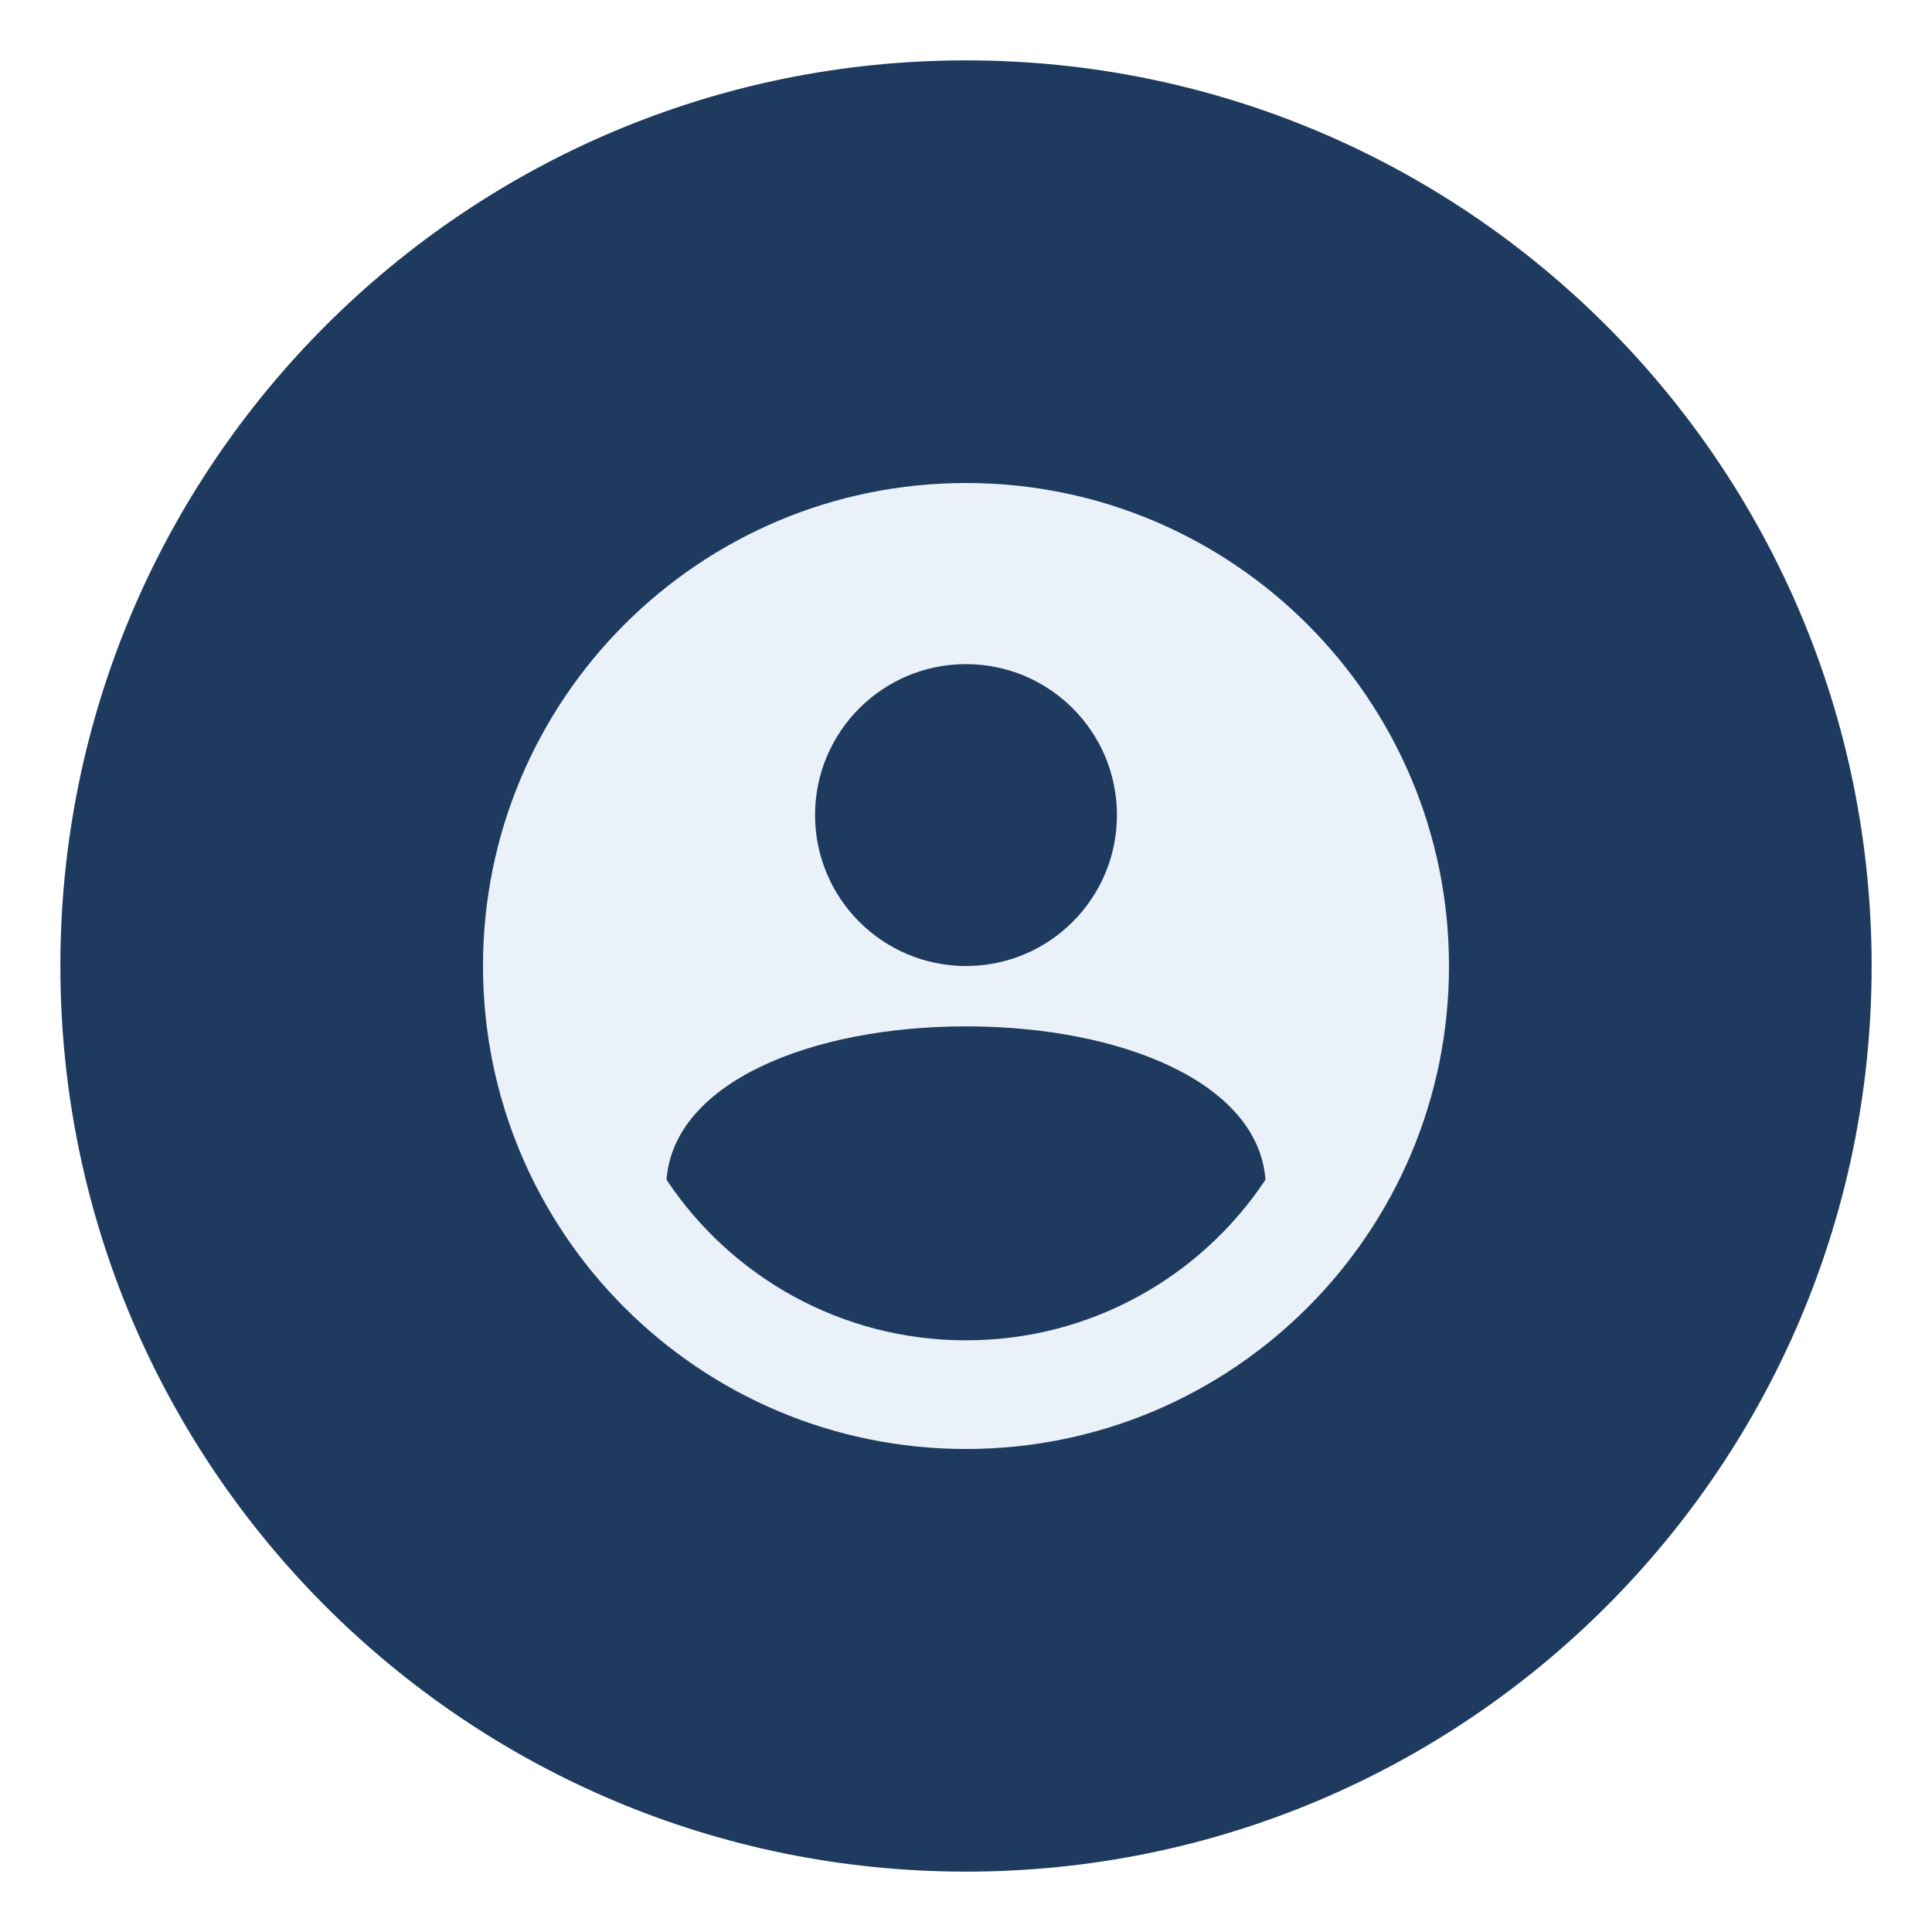
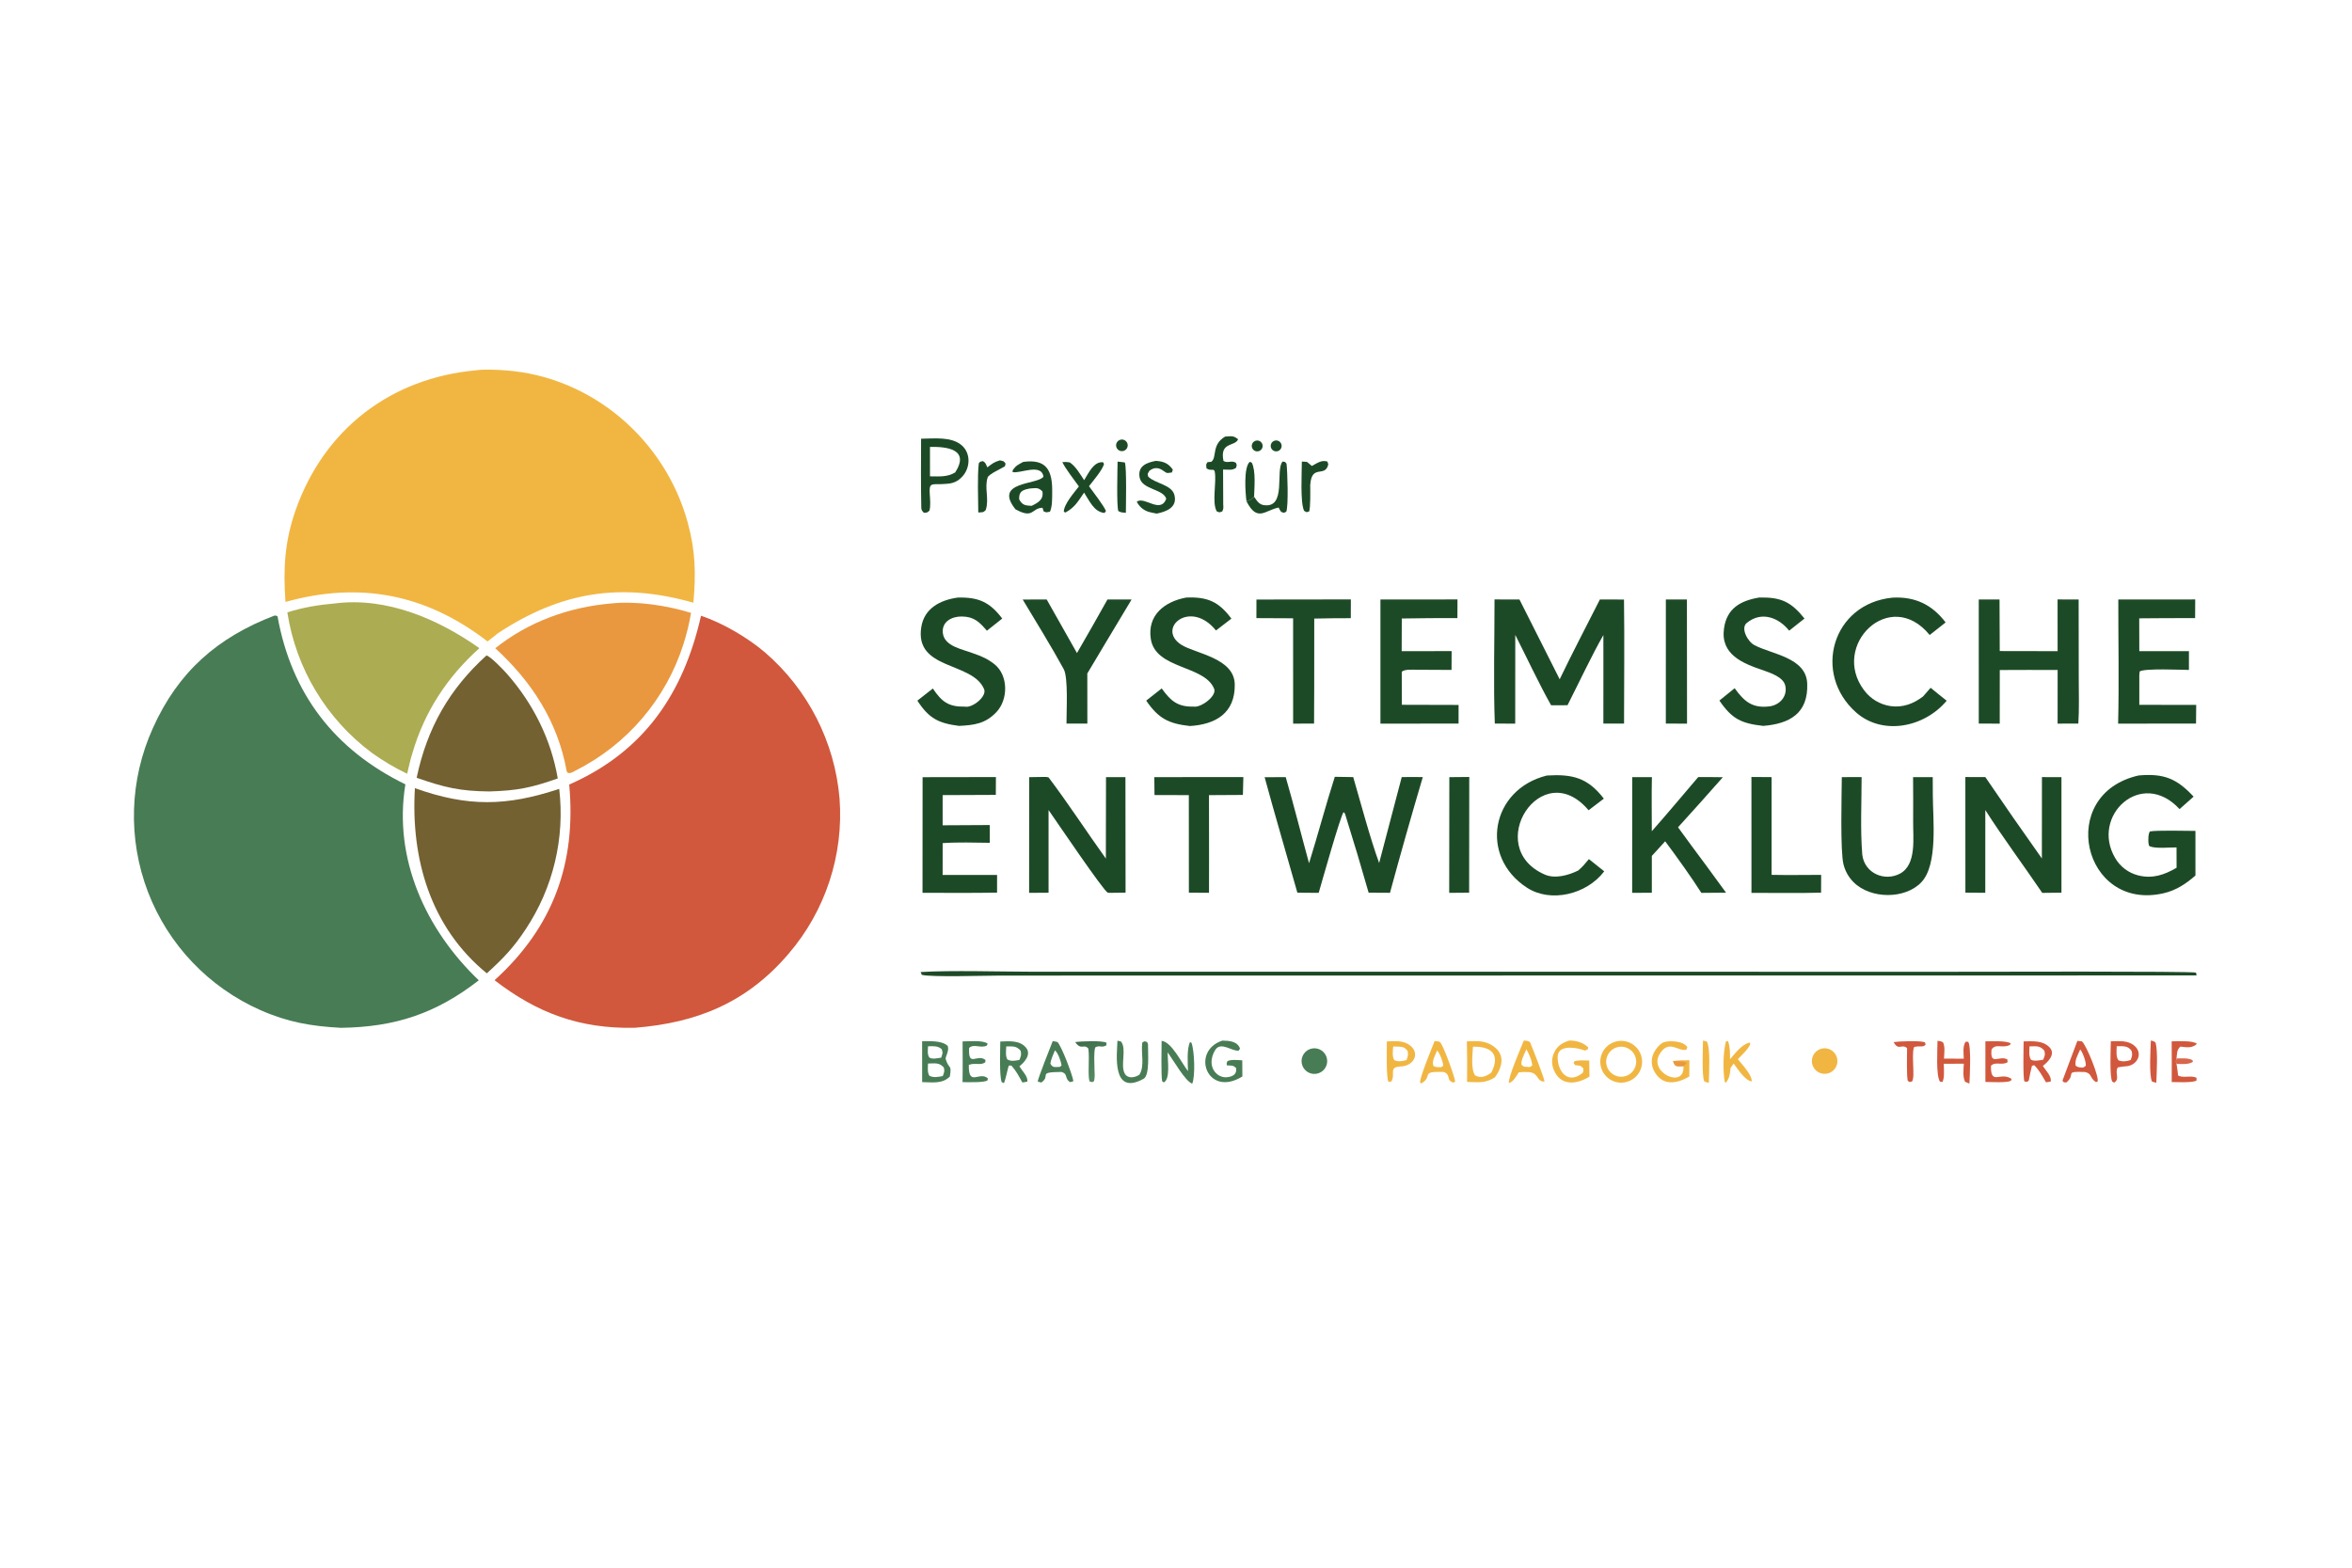
- <svg xmlns="http://www.w3.org/2000/svg" viewBox="0 0 64 64" width="64" height="64">
-   <circle cx="32" cy="32" r="30" fill="#1E3A5F" />
-   <path d="M32 16c-8.837 0-16 7.163-16 16s7.163 16 16 16 16-7.163 16-16-7.163-16-16-16zm0 6a5 5 0 110 10 5 5 0 010-10zm0 22.4c-4.14 0-7.79-2.113-9.92-5.32C22.32 35.86 26.86 34 32 34s9.68 1.86 9.92 5.08C39.79 42.287 36.14 44.4 32 44.4z" fill="#EAF1F8" />
+ <svg xmlns="http://www.w3.org/2000/svg" version="1.1" style="display: block;" viewBox="0 0 2048 1365" width="1536" height="1024" preserveAspectRatio="none">
+   <defs>
+     <linearGradient id="Gradient1" gradientUnits="userSpaceOnUse" x1="943.398" y1="905.173" x2="961.17" y2="932.821">
+       <stop class="stop0" offset="0" stop-opacity="1" stop-color="rgb(63,109,76)" />
+       <stop class="stop1" offset="1" stop-opacity="1" stop-color="rgb(84,136,98)" />
+     </linearGradient>
+   </defs>
+   <path transform="translate(0,0)" fill="rgb(255,255,255)" d="M 0 0 L 2048 0 L 2048 1365 L 0 1365 L 0 0 z" />
+   <path transform="translate(0,0)" fill="rgb(72,124,85)" d="M 239.046 535.981 C 240.519 535.943 240.16 536.019 241.642 536.571 C 253.802 604.288 291.475 652.924 352.995 682.947 C 342.335 747.602 370.752 809.535 416.912 853.572 C 379.473 882.638 343.935 894.268 296.887 894.937 C 271.232 893.57 250.651 890.066 226.827 879.549 C 181.763 859.659 146.495 822.616 128.84 776.631 C 111.15 730.386 112.704 678.984 133.156 633.891 C 155.149 584.867 189.495 554.882 239.046 535.981 z" />
+   <path transform="translate(0,0)" fill="rgb(209,88,60)" d="M 610.417 536.124 C 629.656 542.644 650.736 555.006 666.159 568.094 C 703.623 600.417 726.923 646.138 731.057 695.445 C 734.678 744.5 718.752 792.996 686.755 830.354 C 650.435 872.922 606.933 890.686 552.446 894.92 C 504.713 895.791 468.025 882.263 430.617 853.484 C 481.763 807.196 501.943 751.249 495.636 683.112 C 560.732 654.518 595.13 603.868 610.417 536.124 z" />
+   <path transform="translate(0,0)" fill="rgb(241,182,66)" d="M 414.584 322.408 C 421.592 321.34 433.407 321.981 440.49 322.505 C 515.516 328.06 579.159 382.886 598.864 455.073 C 605.599 479.746 606.038 499.356 603.774 524.794 C 540.449 506.811 488.437 515.207 433.607 551.357 L 424.549 558.536 C 371.198 517.337 313.397 506.019 248.577 524.125 C 246.528 495.588 247.797 471.687 257.281 444.561 C 282.115 373.533 340.428 329.142 414.584 322.408 z" />
+   <path transform="translate(0,0)" fill="rgb(233,152,63)" d="M 532.571 525.401 C 554.499 523.147 580.764 527.203 601.715 533.644 C 600.418 541.981 597.707 552.845 595.127 560.829 C 579.935 608.694 546.055 648.395 501.174 670.925 C 499.466 671.93 494.127 675.269 493.372 671.104 C 485.598 628.252 462.946 593.384 431.249 564.415 C 460.388 541.212 495.662 528.5 532.571 525.401 z" />
+   <path transform="translate(0,0)" fill="rgb(172,172,83)" d="M 291.697 525.41 C 336.667 519.676 381.564 538.998 417.418 564.368 C 389.427 589.499 369.633 619.624 359.106 655.781 C 357.465 660.684 355.794 668.497 354.512 673.707 C 343.825 668.601 333.609 662.559 323.986 655.654 C 284.234 626.134 257.723 582.133 250.204 533.193 C 263.665 528.87 277.647 526.609 291.697 525.41 z" />
+   <path transform="translate(0,0)" fill="rgb(115,97,50)" d="M 361.273 686.254 C 407.201 702.684 441.035 702.107 486.93 686.878 C 491.998 729.72 481.69 772.969 457.845 808.92 C 447.131 825.274 438.274 834.412 423.895 847.495 C 374.68 807.342 357.617 747.401 361.273 686.254 z" />
+   <path transform="translate(0,0)" fill="rgb(115,97,50)" d="M 423.601 570.71 C 427.37 571.661 438.768 583.654 441.818 587.138 C 464.406 612.949 479.865 643.917 485.676 677.808 C 462.379 685.95 450.526 688.395 426.131 689.126 C 400.445 688.881 387.062 685.655 362.798 677.226 C 371.81 634.243 391.099 600.079 423.601 570.71 z" />
+   <path transform="translate(0,0)" fill="rgb(29,74,38)" d="M 1301.35 521.94 L 1323.07 521.977 L 1358.09 591.463 C 1369.13 568.47 1381.56 544.794 1393.11 521.956 L 1414.09 522.02 C 1414.61 557.596 1414.14 594.373 1414.14 630.046 L 1396.13 630.045 L 1396.16 578.75 L 1396.13 552.964 C 1386.19 570.307 1374.26 595.689 1364.91 614.049 L 1350.64 614.105 C 1340.63 596.478 1328.86 571.395 1319.42 552.809 L 1319.37 630.082 L 1301.6 630.026 C 1300.31 596.676 1301.38 555.76 1301.35 521.94 z" />
+   <path transform="translate(0,0)" fill="rgb(29,74,38)" d="M 1162.28 676.373 L 1178.31 676.618 C 1184.99 699.536 1192.9 729.498 1200.89 751.424 L 1220.56 676.602 C 1226.56 676.463 1232.88 676.588 1238.91 676.607 C 1228.99 710.087 1219.46 743.68 1210.32 777.379 L 1191.73 777.276 C 1185.44 755.167 1178.86 733.144 1171.98 711.212 C 1171.41 709.149 1171.48 708.576 1169.94 707.105 C 1167.19 710.346 1150.72 768.972 1148.25 777.421 L 1129.69 777.282 C 1120.28 743.935 1110.22 710.063 1101.18 676.721 L 1119.55 676.647 C 1126.63 701.084 1133.08 726.951 1139.85 751.626 C 1147.63 726.704 1154.32 701.233 1162.28 676.373 z" />
+   <path transform="translate(0,0)" fill="rgb(29,74,38)" d="M 1711.33 676.568 L 1728.71 676.615 C 1744.89 700.391 1761.31 724.009 1777.96 747.466 L 1778.02 676.619 L 1795.01 676.687 L 1795.01 777.261 L 1778.29 777.448 C 1762.26 753.82 1743.89 729.125 1728.71 705.334 L 1728.68 777.361 L 1711.37 777.237 L 1711.33 676.568 z" />
+   <path transform="translate(0,0)" fill="rgb(29,74,38)" d="M 908.676 676.485 C 909.62 676.421 912.727 676.456 913.228 677.12 C 930.083 699.45 946.709 724.989 962.923 747.556 L 963.052 676.644 L 979.974 676.666 L 980.086 777.245 L 966.75 777.398 L 964.62 777.311 C 960.716 775.531 919.759 714.935 913.033 705.312 L 913.04 777.303 L 896.104 777.413 L 896.171 676.677 L 908.676 676.485 z" />
+   <path transform="translate(0,0)" fill="rgb(29,74,38)" d="M 1791.63 521.94 L 1809.97 521.982 L 1810.07 590.413 C 1810.08 602.54 1810.53 618.162 1809.7 630.032 L 1791.65 630.065 L 1791.68 583.365 C 1774.99 583.208 1758.02 583.381 1741.31 583.397 L 1741.26 630.081 L 1723.01 630.018 L 1723 521.966 L 1741.09 522 L 1741.28 566.88 L 1791.66 566.972 L 1791.63 521.94 z" />
+   <path transform="translate(0,0)" fill="rgb(29,74,38)" d="M 1862.18 675.205 C 1884.17 673.245 1895.45 677.913 1910.09 693.635 L 1897.85 704.498 C 1864.68 668.498 1820.12 710.464 1841.78 747.095 C 1846.17 754.65 1853.43 760.107 1861.91 762.223 C 1874.3 765.352 1884.69 761.716 1895.25 755.577 L 1895.21 737.852 C 1889.3 737.75 1877.52 739.107 1872.04 736.937 C 1870.88 736.481 1870.99 734.854 1870.69 733.223 C 1870.71 729.566 1870.4 727.267 1871.94 723.966 C 1877.19 722.789 1904.3 723.43 1911.68 723.48 L 1911.68 762.314 C 1903.42 769.543 1894.88 775.219 1884.05 777.734 C 1813.69 794.081 1789.94 691.531 1862.18 675.205 z" />
+   <path transform="translate(0,0)" fill="rgb(29,74,38)" d="M 1202.01 521.997 L 1269.11 521.94 L 1269.04 538.172 C 1252.89 538.124 1236.75 538.245 1220.6 538.535 L 1220.51 566.961 L 1264 566.926 L 1263.93 583.31 L 1234.2 583.163 C 1230.23 583.156 1223.01 582.514 1220.58 584.927 L 1220.66 613.667 L 1270.06 613.798 L 1270.04 630.024 L 1202.01 630.088 L 1202.01 521.997 z" />
+   <path transform="translate(0,0)" fill="rgb(29,74,38)" d="M 1844.51 522.002 L 1911.48 521.946 L 1911.39 538.207 C 1895.17 538.166 1878.95 538.23 1862.73 538.399 L 1862.8 566.961 L 1906.01 566.948 L 1906.01 583.322 C 1899.29 583.24 1867.39 581.773 1863.14 584.633 L 1862.8 587.75 L 1862.8 613.703 L 1912.34 613.775 L 1912.18 630.012 L 1844.35 630.083 C 1845.23 594.954 1844.46 557.388 1844.51 522.002 z" />
+   <path transform="translate(0,0)" fill="rgb(29,74,38)" d="M 1647.81 520.386 C 1667.46 519.258 1682.41 526.486 1694.15 541.957 L 1680.26 552.901 C 1645.72 510.575 1593.59 561.99 1623.18 601.052 C 1628.79 608.574 1637.17 613.543 1646.46 614.853 C 1657 616.244 1666.22 612.72 1674.48 606.417 L 1681.09 598.862 C 1685.56 602.634 1690.49 606.442 1695.08 610.119 C 1675.31 633.73 1638.96 640.481 1616.17 620.308 C 1578.05 586.57 1595.31 525.603 1647.81 520.386 z" />
+   <path transform="translate(0,0)" fill="rgb(29,74,38)" d="M 834.124 520.293 C 852.234 519.895 861.862 524.299 872.704 538.58 L 859.336 549.172 C 852.861 541.585 848.15 536.909 837.511 536.784 C 829.058 536.685 820.163 541.034 820.93 550.728 C 821.912 563.13 838.903 565.369 848.253 569.177 C 854.69 571.281 860.665 574.122 865.933 578.342 C 878.083 588.074 878.019 609.001 867.653 619.997 C 858.054 630.179 848.233 631.405 835.013 632.042 C 816.999 629.732 808.741 625.369 798.802 610.054 L 812.258 599.488 C 820.068 610.991 825.739 615.549 840.31 615.274 C 846.614 616.687 859.534 606.376 856.911 600.073 C 846.834 575.864 796.136 583.751 802.217 545.932 C 804.84 529.623 818.681 522.401 834.124 520.293 z" />
+   <path transform="translate(0,0)" fill="rgb(29,74,38)" d="M 1531.95 520.249 C 1550.93 519.916 1559.47 523.935 1571.27 538.554 L 1557.92 549.147 C 1549.25 538.142 1534.17 531.639 1520.98 542.392 C 1515.42 546.926 1521.76 558.709 1527.78 561.801 C 1543.07 569.79 1572.74 572.517 1573.63 595.197 C 1574.66 621.437 1557.93 630.228 1535.34 632.044 C 1516.27 629.929 1508.11 626.047 1497.16 609.979 L 1510.45 599.237 C 1518.53 610.538 1525.76 616.899 1540.62 615.06 C 1549.71 613.934 1556.62 606.323 1554.52 596.994 C 1552.82 589.425 1541.39 585.839 1535.09 583.553 C 1517.31 577.577 1498.08 569.87 1501.16 547.294 C 1503.55 529.756 1515.47 522.976 1531.95 520.249 z" />
+   <path transform="translate(0,0)" fill="rgb(29,74,38)" d="M 1032.89 520.289 C 1051.5 519.536 1061.26 523.89 1072.24 538.638 C 1067.74 542.042 1063.27 545.486 1058.82 548.97 C 1036.45 521.294 1006.64 547.075 1028.45 561.279 C 1040.53 569.149 1074.81 572.702 1075.16 595.933 C 1075.55 621.132 1058.28 630.814 1036.08 632.152 C 1017.49 630.1 1008.65 625.537 998.068 610.043 L 1011.55 599.414 C 1019.34 610.253 1025.37 615.608 1039.53 615.258 C 1045.74 616.301 1059.76 605.96 1057.2 599.697 C 1048.75 578.999 1006.16 582.881 1002.06 556.335 C 998.904 535.924 1013.67 523.85 1032.89 520.289 z" />
+   <path transform="translate(0,0)" fill="rgb(29,74,38)" d="M 1478.74 676.585 C 1485.77 676.515 1493.13 676.677 1500.18 676.726 C 1487.28 691.362 1474.27 705.899 1461.14 720.335 C 1469.21 731.45 1477.36 742.508 1485.58 753.509 L 1502.95 777.266 L 1481.45 777.435 C 1473.05 764.179 1459.44 745.174 1449.94 732.528 L 1438.34 745.242 L 1438.33 777.317 L 1421.2 777.414 L 1421.26 676.662 L 1438.39 676.637 C 1438.05 691.983 1438.31 708.333 1438.31 723.756 C 1451.86 708.44 1465.41 692.167 1478.74 676.585 z" />
+   <path transform="translate(0,0)" fill="rgb(29,74,38)" d="M 1603.75 676.652 L 1621 676.578 C 1620.99 698.92 1619.79 722.243 1621.58 744.281 C 1623.59 760.373 1640.93 767.76 1654.33 760.714 C 1669.14 752.931 1665.67 729.209 1665.87 715.158 C 1666.05 702.507 1665.8 689.405 1665.81 676.676 L 1682.93 676.65 L 1683 692.5 C 1683.08 713.353 1687.58 752.679 1673.09 768.088 C 1658.95 783.134 1628.76 782.991 1613.92 768.062 C 1609.71 763.832 1606.71 758.545 1605.25 752.756 C 1602.28 741.304 1603.64 691.297 1603.75 676.652 z" />
+   <path transform="translate(0,0)" fill="rgb(29,74,38)" d="M 803.34 676.694 L 867.199 676.592 L 867.111 692.117 L 820.805 692.308 L 820.793 718.586 L 861.818 718.369 L 861.839 733.835 C 849.275 733.676 833.156 733.192 820.82 734.12 L 820.796 761.825 L 868.211 761.855 L 868.185 777.214 C 846.887 777.632 824.653 777.351 803.28 777.394 L 803.34 676.694 z" />
+   <path transform="translate(0,0)" fill="rgb(29,74,38)" d="M 1346.95 675.246 C 1369.25 673.888 1382.5 677.151 1396.55 695.378 L 1383.26 705.5 C 1342.32 657.021 1290.76 737.677 1345.05 761.47 C 1354.1 765.437 1365.77 762.129 1374.23 757.958 C 1378.16 754.626 1380.22 751.994 1383.53 748.022 L 1396.88 758.669 C 1381.61 778.88 1350.26 786.277 1329.71 772.99 C 1287.61 745.781 1298.22 687.242 1346.95 675.246 z" />
+   <path transform="translate(0,0)" fill="rgb(29,74,38)" d="M 801.632 846.362 C 827.677 844.732 872.665 846.089 899.741 846.092 L 1095.16 846.096 L 1701.78 846.113 C 1718.57 846.116 1909.37 845.508 1912.17 846.864 L 1912.66 849.318 L 1062.4 849.412 L 870.502 849.449 C 858.317 849.453 810.701 850.967 802.654 848.797 L 801.632 846.362 z" />
+   <path transform="translate(0,0)" fill="rgb(29,74,38)" d="M 890.525 522.028 L 911.392 521.95 L 937.765 568.623 C 946.748 553.146 955.602 537.594 964.325 521.969 L 985.325 522.005 L 962.224 560.513 L 946.775 586.396 L 946.812 630.042 L 928.648 630.044 C 928.566 619.547 930.303 590.072 926.253 582.662 C 915.515 563.015 902.097 541.322 890.525 522.028 z" />
+   <path transform="translate(0,0)" fill="rgb(29,74,38)" d="M 1094.04 522.023 L 1176.26 521.918 L 1176.2 538.256 C 1165.6 538.239 1154.99 538.354 1144.38 538.6 L 1144.35 598.047 C 1144.36 608.706 1144.32 619.364 1144.22 630.023 L 1125.99 630.078 L 1125.97 538.354 L 1094.01 538.204 L 1094.04 522.023 z" />
+   <path transform="translate(0,0)" fill="rgb(29,74,38)" d="M 1005.12 676.651 L 1082.65 676.588 L 1082.25 692.16 L 1052.72 692.334 L 1052.78 747.923 L 1052.74 777.372 L 1035.22 777.263 L 1035.17 692.33 L 1005.28 692.244 L 1005.12 676.651 z" />
+   <path transform="translate(0,0)" fill="rgb(29,74,38)" d="M 1525.06 676.517 L 1542.61 676.634 L 1542.61 761.736 C 1556.56 762.046 1571.74 761.773 1585.77 761.767 L 1585.7 777.25 C 1566.33 777.821 1544.71 777.338 1525.08 777.441 L 1525.06 676.517 z" />
+   <path transform="translate(0,0)" fill="rgb(29,74,38)" d="M 1450.54 521.992 L 1468.88 521.995 L 1468.98 630.089 L 1450.52 630.019 L 1450.54 521.992 z" />
+   <path transform="translate(0,0)" fill="rgb(29,74,38)" d="M 1262.01 676.674 L 1279.35 676.508 L 1279.25 777.275 L 1261.89 777.415 L 1262.01 676.674 z" />
+   <path transform="translate(0,0)" fill="rgb(29,74,38)" d="M 802.043 381.994 C 813.165 381.89 828.249 379.985 837.226 387.568 C 845.586 394.631 844.956 407.55 837.754 415.143 C 832.213 420.985 827.474 421.158 820.044 421.532 C 810.981 421.772 808.976 420.32 809.576 429.99 C 809.847 434.362 810.488 440.554 809.291 444.691 C 806.415 446.745 807.963 446.191 804.506 446.497 C 803.122 445.049 802.27 444.368 802.215 442.024 C 801.767 422.782 801.992 401.028 802.043 381.994 z" />
+   <path transform="translate(0,0)" fill="rgb(255,255,255)" d="M 809.767 389.134 C 824.543 388.81 844.692 391.152 831.73 411.356 C 824.715 415.555 817.844 414.789 809.783 414.755 L 809.767 389.134 z" />
+   <path transform="translate(0,0)" fill="rgb(29,74,38)" d="M 890.967 402.194 C 911.263 399.358 916.467 409.624 916.199 428.411 C 916.122 433.773 916.412 440.583 914.282 445.544 C 910.688 446.106 911.692 446.453 908.721 445.238 L 907.784 442.119 C 898.033 442.353 900.212 452.155 884.272 443.508 C 864.501 418.847 903.554 422.318 908.586 415.057 C 906.884 402.945 887.759 412.747 881.648 411.013 L 881.898 409.233 C 884.769 405.26 886.67 404.532 890.967 402.194 z" />
+   <path transform="translate(0,0)" fill="rgb(255,255,255)" d="M 896.845 425.335 C 901.944 425.047 903.952 424.154 907.67 427.836 C 908.928 434.936 903.969 437.684 898.277 440.442 C 892.83 440.121 890.302 440.033 887.438 434.779 C 887.087 427.658 890.622 426.508 896.845 425.335 z" />
+   <path transform="translate(0,0)" fill="rgb(241,182,66)" d="M 1407.91 906.674 C 1417.79 904.605 1427.47 910.976 1429.48 920.871 C 1431.49 930.767 1425.06 940.406 1415.15 942.352 C 1405.33 944.281 1395.79 937.919 1393.8 928.109 C 1391.81 918.3 1398.11 908.725 1407.91 906.674 z" />
+   <path transform="translate(0,0)" fill="rgb(255,255,255)" d="M 1407.99 911.896 C 1414.96 909.874 1422.24 913.909 1424.22 920.887 C 1426.19 927.866 1422.11 935.121 1415.12 937.055 C 1408.2 938.972 1401.02 934.935 1399.06 928.019 C 1397.1 921.102 1401.09 913.9 1407.99 911.896 z" />
+   <path transform="translate(0,0)" fill="rgb(241,182,66)" d="M 1277.28 906.711 C 1285.96 906.496 1292.74 905.661 1300.3 910.923 C 1311.02 918.383 1308.07 929.241 1301.76 938.002 C 1293.32 943.457 1287.34 942.241 1277.44 942.049 C 1277.61 930.269 1277.56 918.488 1277.28 906.711 z" />
+   <path transform="translate(0,0)" fill="rgb(255,255,255)" d="M 1282.57 911.395 C 1298.46 910.909 1306.71 918.081 1298.55 933.911 C 1294.16 937.241 1289.36 939.186 1284.4 936.324 C 1280.59 930.382 1282.22 918.728 1282.57 911.395 z" />
+   <path transform="translate(0,0)" fill="rgb(72,124,85)" d="M 802.941 906.639 C 809.721 906.562 820.172 905.885 825.242 910.715 C 826.818 915.047 822.851 920.295 823.479 922.278 C 826.541 931.939 828.841 926.039 827.087 937.34 C 820.616 943.968 811.631 942.325 802.961 942.2 L 802.941 906.639 z" />
+   <path transform="translate(0,0)" fill="rgb(255,255,255)" d="M 808.056 926.027 C 814.068 925.952 817.631 924.913 821.832 929.448 C 822.699 932.839 822.16 933.463 820.921 936.952 C 816.786 937.701 813.003 938.515 809.336 936.753 C 807.359 933.818 807.99 929.824 808.056 926.027 z" />
+   <path transform="translate(0,0)" fill="rgb(255,255,255)" d="M 808.079 911 C 812.838 910.956 816.44 910.465 819.999 913.486 C 821.141 917.61 820.929 915.995 819.567 920.901 C 815.95 921.406 812.182 922.513 809.253 920.851 C 807.296 917.89 807.935 914.74 808.079 911 z" />
+   <path transform="translate(0,0)" fill="rgb(29,74,38)" d="M 944.014 418.094 C 948.003 411.775 952.296 401.682 960.498 402.487 L 961.326 404.009 C 960.06 409.107 951.871 418.634 948.242 423.341 C 951.577 427.928 961.267 440.534 963.015 444.933 L 961.734 446.646 C 952.616 445.739 948.737 436.256 943.963 428.921 C 938.661 436.583 936.063 441.677 927.816 446.214 L 926.321 445.663 C 926.253 439.159 935.294 428.928 939.436 423.541 C 935.82 418.589 927.26 407.381 925.031 402.363 C 927.981 402.181 928.551 402.169 931.459 402.589 C 936.697 406.034 940.431 412.718 944.014 418.094 z" />
+   <path transform="translate(0,0)" fill="rgb(29,74,38)" d="M 1006.44 401.28 C 1013.14 401.74 1017.22 403.272 1021.24 408.895 L 1020.43 411.389 C 1014.78 412.233 1016.6 412.069 1011.74 409.109 C 1007.88 406.766 1004.36 407.244 1000.87 409.887 C 999.024 413.251 999.061 411.993 999.832 415.014 C 1005.51 420.956 1020.3 421.905 1022.62 430.981 C 1025.46 442.072 1015.19 445.552 1007.22 447.194 C 1005.03 446.786 1001.2 446.085 999.167 445.314 C 995.09 443.778 991.756 440.739 989.849 436.822 C 996.62 431.823 1010.38 447.695 1015.51 434.287 C 1012.86 425.521 994.142 426.471 992.28 415.537 C 990.603 405.685 998.516 402.782 1006.44 401.28 z" />
+   <path transform="translate(0,0)" fill="rgb(29,74,38)" d="M 1066.79 380.132 C 1072.43 379.84 1073.93 379.091 1078.08 382.491 C 1075.39 389.113 1061.9 384.342 1065.33 401.341 C 1069.1 403.72 1072.31 400.456 1076.16 402.945 C 1077.18 405.815 1077.09 404.36 1076.18 407.465 C 1072.7 409.722 1069.85 408.839 1065 408.832 L 1065.12 439.193 C 1065.26 442.138 1065.51 442.792 1064.26 445.327 C 1061 446.305 1062.54 446.388 1059.46 445.203 C 1055.09 437.511 1059.49 419.775 1057.74 410.745 C 1057.09 407.363 1054.33 410.603 1050.51 407.734 C 1050.35 404.17 1049.83 404.85 1051.43 402.397 L 1054.73 402.095 C 1059.94 398.231 1054.66 387.243 1066.79 380.132 z" />
+   <path transform="translate(0,0)" fill="rgb(209,88,60)" d="M 1762.07 906.743 C 1770.07 906.642 1778.67 905.753 1784.66 911.943 C 1790.33 917.812 1783.13 924.767 1778.8 928.127 C 1781.25 932.078 1786.9 937.395 1785.55 941.804 L 1781.51 942.347 C 1778.31 936.853 1775.85 932.076 1771.37 927.491 L 1769.33 927.976 C 1768.18 932.27 1767.41 936.489 1766.56 940.846 C 1764.54 942.396 1765.7 942.002 1762.83 941.64 C 1761.32 939.527 1762.06 911.561 1762.07 906.743 z" />
+   <path transform="translate(0,0)" fill="rgb(255,255,255)" d="M 1767.18 911.094 C 1773.26 911.069 1776.05 910.143 1780.17 914.869 C 1781 918.507 1780.54 919.202 1779.09 922.711 C 1775.66 923.241 1771.17 924.32 1768.39 922.623 C 1766.42 919.34 1767.09 915.156 1767.18 911.094 z" />
+   <path transform="translate(0,0)" fill="rgb(72,124,85)" d="M 871.004 906.872 C 878.688 906.593 887.71 905.633 893.238 912.01 C 898.394 917.959 892.113 924.885 887.655 928.441 C 890.036 932.541 895.344 937.387 894.494 941.814 L 890.221 942.536 C 887.136 936.986 884.962 932.594 880.695 927.81 L 878.521 927.772 C 877.493 929.635 876.109 938.531 874.164 943.103 L 872.18 942.159 C 870.063 935.831 870.97 914.471 871.004 906.872 z" />
+   <path transform="translate(0,0)" fill="rgb(255,255,255)" d="M 876.186 911.121 C 881.844 911.18 884.884 910.435 888.748 914.887 C 889.497 918.57 889.02 919.335 887.658 922.904 C 883.546 923.604 880.551 924.346 877.112 922.436 C 875.366 919.283 876.049 914.958 876.186 911.121 z" />
+   <path transform="translate(0,0)" fill="rgb(209,88,60)" d="M 1837.99 906.683 C 1845.11 906.572 1852.94 905.616 1858.63 910.613 C 1866.48 917.5 1860.77 928.035 1850.99 928.445 C 1848.28 928.609 1846.8 928.879 1844.12 929.38 C 1841.06 933.784 1846.29 939.651 1840.85 942.657 L 1839.28 941.746 C 1836.78 938.177 1837.93 912.939 1837.99 906.683 z" />
+   <path transform="translate(0,0)" fill="rgb(255,255,255)" d="M 1843.12 910.966 C 1848.56 911.025 1852.6 910.183 1856.03 914.899 C 1857 918.535 1856.54 919.336 1855.3 922.961 C 1851.6 924.194 1848.07 924.662 1844.56 923.179 C 1842.34 919.714 1843.04 915.336 1843.12 910.966 z" />
+   <path transform="translate(0,0)" fill="rgb(241,182,66)" d="M 1207.6 906.773 C 1214.06 906.632 1220.74 905.743 1226.41 909.287 C 1236.72 915.743 1232.26 927.169 1220.88 928.526 C 1208 928.688 1215.77 935.096 1211.38 941.782 L 1209.03 941.892 C 1206.92 939.213 1207.62 912.231 1207.6 906.773 z" />
+   <path transform="translate(0,0)" fill="rgb(255,255,255)" d="M 1213.09 911.209 C 1214.67 911.206 1216.24 911.236 1217.82 911.299 C 1222.32 911.517 1223.1 912.154 1225.61 914.91 C 1226.43 918.57 1225.95 919.402 1224.72 923.009 C 1220.84 924.058 1217.64 924.619 1214.12 923.134 C 1212.05 919.751 1212.88 915.436 1213.09 911.209 z" />
+   <path transform="translate(0,0)" fill="rgb(241,182,66)" d="M 1326.86 906.004 C 1329.13 906.212 1330.33 906.107 1332.25 907.347 C 1334.18 911.957 1344.49 937.991 1344.89 941.738 C 1337.85 941.964 1340.14 934.448 1331.75 933.54 C 1327.94 933.363 1326.31 933.277 1322.4 933.774 C 1320.58 936.723 1317.35 942.413 1313.88 942.997 C 1312.98 938.353 1324.39 912.232 1326.86 906.004 z" />
+   <path transform="translate(0,0)" fill="rgb(255,255,255)" d="M 1329.13 913.632 C 1331.24 917.363 1334.05 923.557 1334.19 927.849 L 1331.99 929.072 C 1327.61 928.677 1327.03 929.499 1324.77 926.837 C 1324.4 923.017 1327.45 917.416 1329.13 913.632 z" />
+   <path transform="translate(0,0)" fill="rgb(29,74,38)" d="M 1092 432.466 L 1092.57 433.353 C 1094.57 436.399 1096.58 439.234 1100.44 439.814 C 1120.67 442.852 1110.17 409.037 1116.85 401.859 C 1119.52 402.325 1118.45 401.715 1120.23 403.67 C 1121.05 409.664 1122.06 441.321 1119.99 445.537 C 1117.25 446.838 1118.67 446.698 1115.58 445.699 C 1114.48 444.113 1114.14 443.719 1113.35 441.915 C 1101.43 444.329 1094.79 454.908 1085.36 436.444 C 1088.52 435.222 1089.86 435.014 1092 432.466 z" />
+   <path transform="translate(0,0)" fill="rgb(209,88,60)" d="M 1808.89 906.286 L 1812.9 906.764 C 1816.62 910.011 1827.8 937.101 1826.51 941.642 L 1825.06 942.192 C 1819.4 938.589 1821.85 934.756 1815.46 933.415 C 1796.48 932.644 1808.29 935.069 1799.2 942.552 C 1796.42 942.18 1797.4 942.836 1795.88 940.978 C 1800.07 929.432 1804.62 917.851 1808.89 906.286 z" />
+   <path transform="translate(0,0)" fill="rgb(255,255,255)" d="M 1811.34 913.712 C 1813.56 916.489 1816.47 924.18 1816.22 927.986 L 1813.94 929.539 C 1810.97 929.367 1809.65 929.624 1807.38 927.94 C 1806.37 923.156 1809.24 918.671 1811.34 913.712 z" />
+   <path transform="translate(0,0)" fill="rgb(72,124,85)" d="M 1034.46 932.647 C 1034.26 925.697 1033.3 913.408 1036.21 907.352 L 1037.49 908.001 C 1040.17 915.334 1040.86 937.323 1038.12 943.54 C 1032.18 941.606 1021.77 923.208 1016.69 916.253 C 1016.67 923.115 1019.22 939.705 1013.33 942.459 L 1011.93 941.431 C 1010.94 935.634 1011.44 912.924 1011.47 906.283 C 1020.15 907.148 1028.46 924.927 1034.46 932.647 z" />
+   <path transform="translate(0,0)" fill="rgb(241,182,66)" d="M 1249.19 906.426 C 1251.08 906.638 1253.36 906.491 1254.39 907.904 C 1257.37 911.953 1267.12 938.662 1267.03 941.705 L 1265.75 942.629 C 1263.73 942.216 1263.56 941.804 1262 940.452 C 1260.82 936.445 1260.88 934.69 1256.86 933.327 C 1235.92 932.679 1248.38 937.142 1237.53 943.385 L 1236.56 942.607 C 1236.01 938.433 1246.92 912.344 1249.19 906.426 z" />
+   <path transform="translate(0,0)" fill="rgb(255,255,255)" d="M 1251.39 914.707 C 1253.62 916.815 1256.63 924.639 1256.67 927.955 L 1254.95 929.221 C 1251.99 929.195 1250.83 929.426 1248.2 928.241 C 1246.55 923.872 1249.38 919.534 1251.39 914.707 z" />
+   <path transform="translate(0,0)" fill="rgb(72,124,85)" d="M 916.651 906.516 C 917.983 906.653 919.46 907.006 920.791 907.275 C 924.58 911.43 933.709 935.553 934.67 941.391 L 931.863 942.246 C 926.519 939.051 930.401 934.925 924.091 933.349 C 902.444 933.541 915.717 936.387 906.664 942.581 L 903.656 941.767 C 903.304 940.018 915.013 910.775 916.651 906.516 z" />
+   <path transform="translate(0,0)" fill="rgb(255,255,255)" d="M 918.569 914.539 C 921.357 916.768 923.854 924.138 924.385 927.696 L 922.883 928.938 C 918.661 929.01 916.628 930.003 914.589 926.071 C 915.181 922.232 917.074 918.178 918.569 914.539 z" />
+   <path transform="translate(0,0)" fill="rgb(241,182,66)" d="M 1366.35 906.012 C 1372.3 905.851 1378.76 907.772 1383.04 912.055 C 1382.17 914.44 1382.93 913.429 1380.15 914.742 C 1378.87 914.298 1377.58 913.9 1376.28 913.547 C 1369.5 911.733 1356.42 910.254 1356.32 920.341 C 1356.2 932.3 1364.75 944.516 1377.49 934.626 C 1379.11 933.37 1378.67 932.12 1378.63 930.227 C 1375.73 927.241 1376.38 928.127 1371.41 927.423 L 1370.23 925.452 L 1371.01 924.023 C 1374.59 922.902 1379.87 923.342 1383.82 923.427 L 1384.04 937.38 C 1372.8 944.436 1358.8 945.931 1352.87 931.352 C 1350.93 926.582 1351.06 921.218 1353.23 916.544 C 1356.16 910.323 1360.39 908.071 1366.35 906.012 z" />
+   <path transform="translate(0,0)" fill="rgb(241,182,66)" d="M 1470.96 937.379 C 1460.16 943.585 1447.59 945.951 1440.44 932.8 C 1438.06 928.462 1437.62 923.32 1439.23 918.642 C 1440.55 914.832 1445.06 908.582 1449.02 907.381 C 1454.38 905.759 1466.33 906.547 1469.28 911.858 L 1468.33 914.05 C 1461.07 915.755 1453.19 904.597 1445.14 917.775 C 1435.16 934.106 1467.27 948.572 1465.83 928.349 C 1460.19 928.404 1458.49 929.467 1456.82 923.865 C 1462.44 923.111 1465.32 923.112 1471.04 923.197 L 1470.96 937.379 z" />
+   <path transform="translate(0,0)" fill="rgb(233,152,63)" d="M 1456.82 923.865 C 1460.11 924.058 1466.52 923.805 1468.6 925.389 C 1467.42 927.138 1467.52 927.132 1465.83 928.349 C 1460.19 928.404 1458.49 929.467 1456.82 923.865 z" />
+   <path transform="translate(0,0)" fill="rgb(72,124,85)" d="M 1064.39 906.062 C 1070.34 906.142 1077.45 906.599 1079.74 912.993 L 1078.62 914.746 C 1073.17 915.784 1063.25 906.652 1058.36 913.93 C 1054.02 920.398 1053.15 929.875 1059.89 935.349 C 1062.4 937.42 1065.66 938.346 1068.88 937.904 C 1073.82 937.251 1077.25 935.062 1076.27 929.813 C 1073.19 927.237 1072.91 927.985 1068.34 927.629 C 1067.94 925.674 1068.09 925.759 1068.87 923.88 C 1072.43 922.332 1077.58 923.048 1081.7 923.25 L 1081.8 937.292 C 1051.06 956.304 1036.42 915.21 1064.39 906.062 z" />
+   <path transform="translate(0,0)" fill="rgb(209,88,60)" d="M 1687.09 906.245 C 1689.46 906.454 1689.61 906.599 1691.76 907.382 C 1693.87 910.994 1692.92 917.232 1692.73 921.762 L 1709.96 921.803 C 1709.81 916.839 1708.9 910.951 1711.54 907.097 L 1713.76 907.084 C 1716.55 910.32 1715.22 937.814 1714.84 943.485 L 1711.09 941.915 C 1708.88 937.57 1709.79 931.236 1710 926.162 L 1692.54 926.259 C 1692.62 930.503 1693.39 939.409 1691.21 942.121 L 1689.18 941.757 C 1685.62 936.143 1687.05 914.168 1687.09 906.245 z" />
+   <path transform="translate(0,0)" fill="rgb(241,182,66)" d="M 1509.6 926.036 L 1506.9 929.805 C 1506.45 934.674 1506 938.854 1502.78 942.738 L 1501.79 941.854 C 1500.13 931.883 1500.32 916.335 1502.89 906.711 L 1504.64 906.447 C 1506.59 912.069 1506.34 916.384 1506.43 922.272 C 1511.11 916.901 1516.52 909.447 1523.46 907.77 L 1524.1 909.043 C 1522.18 913.69 1516.86 918.458 1513.22 922.2 C 1516.86 926.711 1525.76 936.22 1525.32 941.592 C 1519.46 940.944 1512.92 930.513 1509.6 926.036 z" />
+   <path transform="translate(0,0)" fill="rgb(29,74,38)" d="M 870.739 400.817 C 874.492 401.874 873.563 401.033 875.627 403.669 L 875.015 406.028 C 872.084 407.915 860.918 412.845 860.001 415.716 C 856.984 425.164 861.555 434.16 858.327 444.129 C 855.887 446.546 855.861 445.846 851.826 446.234 C 851.74 435.021 850.989 413.768 852.28 403.376 C 854.027 401.442 852.957 402.232 855.938 401.496 C 858.49 403.094 858.272 403.901 859.739 406.919 C 864.126 403.621 865.512 402.315 870.739 400.817 z" />
+   <path transform="translate(0,0)" fill="rgb(29,74,38)" d="M 1133.58 401.877 C 1140.17 402.303 1136.93 401.591 1142.29 405.721 C 1146.56 403.522 1150.66 400.172 1155.82 401.875 L 1156.61 404.255 C 1154.04 416.258 1142.24 403.806 1140.95 421.715 L 1140.88 422.75 C 1140.91 426.82 1141.23 442.017 1139.9 445.395 C 1136.91 446.109 1138.31 446.289 1135.58 444.786 C 1132.04 437.906 1133.58 411.26 1133.58 401.877 z" />
+   <path transform="translate(0,0)" fill="rgb(72,124,85)" d="M 973.018 906.123 L 976.11 906.872 C 981.29 913.185 975.391 927.488 979.324 934.686 C 981.994 939.573 988.406 938.394 992.229 935.633 C 996.936 927.745 993.337 917.206 994.652 907.726 C 997.229 906.311 995.883 906.5 998.84 907.3 L 999.618 909.12 C 999.452 916.04 1001.35 936.247 995.772 939.322 C 967.501 954.896 972.726 916.82 973.018 906.123 z" />
+   <path transform="translate(0,0)" fill="rgb(72,124,85)" d="M 838.181 906.77 C 844.133 906.721 856.064 905.509 860.058 908.779 L 859.146 910.442 C 853.93 913.045 847.852 908.478 843.859 912.473 C 842.981 930.019 850.72 917.044 858.104 922.916 L 857.93 924.948 C 853.738 928.015 849.213 925.014 843.598 927.22 C 843.235 946.877 852.855 932.294 860.223 938.988 L 859.781 940.791 C 856.191 942.797 843.231 942.185 838.118 942.244 C 838.376 930.582 838.196 918.469 838.181 906.77 z" />
+   <path transform="translate(0,0)" fill="rgb(72,124,85)" d="M 1140.44 913.512 C 1146.19 911.268 1152.68 914.122 1154.91 919.88 C 1157.14 925.639 1154.27 932.115 1148.51 934.334 C 1142.76 936.547 1136.31 933.691 1134.09 927.95 C 1131.86 922.208 1134.7 915.749 1140.44 913.512 z" />
+   <path transform="translate(0,0)" fill="rgb(241,182,66)" d="M 1584.69 913.54 C 1588.43 912.059 1592.68 912.711 1595.8 915.246 C 1598.92 917.78 1600.43 921.802 1599.75 925.764 C 1599.07 929.727 1596.3 933.013 1592.51 934.36 C 1586.8 936.391 1580.51 933.468 1578.38 927.791 C 1576.25 922.113 1579.05 915.774 1584.69 913.54 z" />
+   <path transform="translate(0,0)" fill="rgb(209,88,60)" d="M 1728.77 906.694 C 1734.37 906.754 1746.96 905.952 1750.81 908.462 L 1750.25 909.755 C 1743.57 913.234 1737.98 908.139 1734.15 913.786 C 1732.58 928.674 1741.23 918.341 1748 922.572 L 1748.06 924.943 C 1742.88 927.924 1737.46 923.995 1733.62 927.985 C 1733.33 945.864 1741.91 932.621 1751.58 939.462 L 1750.97 941.081 C 1747.29 942.906 1733.78 942.132 1728.78 942.063 L 1728.77 906.694 z" />
+   <path transform="translate(0,0)" fill="rgb(29,74,38)" d="M 973.14 401.924 C 975.252 402.082 977.386 402.406 979.489 402.688 C 981.106 407.211 980.397 439.566 980.352 446.498 C 977.445 446.241 976.274 446.379 973.796 445.002 C 972.149 440.632 973.053 408.686 973.14 401.924 z" />
+   <path transform="translate(0,0)" fill="rgb(209,88,60)" d="M 1890.97 906.726 C 1895.98 906.65 1909.57 905.823 1912.94 908.836 C 1910.53 911.531 1906.34 912.182 1902.91 911.78 L 1898.5 911.274 C 1895.31 914.556 1895.78 916.724 1895.21 921.629 C 1894.53 924.669 1894.34 923.661 1895.21 926.364 C 1895.77 929.716 1896.23 933.084 1896.59 936.462 C 1901.07 938.973 1907.71 936.028 1912.63 938.408 L 1912.59 940.858 C 1909.07 942.924 1896.07 942.156 1891.01 942.165 C 1891.16 930.443 1891 918.469 1890.97 906.726 z" />
+   <path transform="translate(0,0)" fill="rgb(209,88,60)" d="M 1648.87 907.359 C 1653.15 906.663 1672.68 905.822 1676.23 907.645 L 1676.71 909.55 C 1674.28 912.436 1672.24 910.121 1666.64 911.699 C 1665.19 915.581 1665.84 924.194 1665.94 928.75 C 1665.99 932.281 1666.61 939.015 1664.9 941.665 L 1662.61 942.115 L 1661.1 940.906 C 1660.11 935.38 1660.59 919.197 1660.58 912.625 C 1656.01 908.437 1653.16 915.377 1648.87 907.359 z" />
+   <path transform="translate(0,0)" fill="url(#Gradient1)" d="M 936.237 907.367 C 940.858 906.621 959.804 905.819 963.471 907.923 L 963.393 910.156 C 959.073 912.752 957.477 909.65 953.633 912.023 C 952.34 916.112 952.96 926.552 953.043 931.359 C 953.182 935.126 953.468 937.584 952.674 941.306 L 951.099 942.266 L 948.655 941.571 C 946.977 935.557 948.861 921.685 947.69 913.054 C 943.795 908.338 941.59 915.046 936.237 907.367 z" />
+   <path transform="translate(0,0)" fill="rgb(29,74,38)" d="M 1085.36 436.444 C 1084.45 429.634 1082.65 406.72 1088.3 402.095 L 1090.05 402.93 C 1093.59 410.146 1092.24 424.171 1092 432.466 C 1089.86 435.014 1088.52 435.222 1085.36 436.444 z" />
+   <path transform="translate(0,0)" fill="rgb(209,88,60)" d="M 1872.85 905.986 C 1875.14 906.482 1875.04 906.37 1876.93 907.718 C 1879.12 915.344 1877.9 934.453 1877.59 942.753 C 1876.04 942.448 1875.26 942.135 1873.78 941.637 C 1871.2 935.621 1872.58 913.856 1872.85 905.986 z" />
+   <path transform="translate(0,0)" fill="rgb(241,182,66)" d="M 1482.88 906.022 L 1486.1 906.798 C 1489.58 911.503 1488.08 935.702 1487.96 942.802 C 1486.03 942.453 1485.76 942.263 1483.94 941.468 C 1481.74 936.215 1482.85 913.372 1482.88 906.022 z" />
+   <path transform="translate(0,0)" fill="rgb(29,74,38)" d="M 974.105 383.53 C 975.637 382.515 977.599 382.409 979.231 383.254 C 980.864 384.099 981.91 385.762 981.966 387.599 C 982.022 389.437 981.078 391.16 979.5 392.103 C 977.138 393.514 974.081 392.781 972.615 390.452 C 971.149 388.123 971.811 385.05 974.105 383.53 z" />
+   <path transform="translate(0,0)" fill="rgb(216,102,75)" d="M 1895.21 921.629 C 1899.68 921.578 1905.28 921.011 1909.06 923.051 L 1909.48 924.561 C 1905.46 927.088 1900.13 926.407 1895.21 926.364 C 1894.34 923.661 1894.53 924.669 1895.21 921.629 z" />
+   <path transform="translate(0,0)" fill="rgb(29,74,38)" d="M 1110.36 383.576 C 1112.87 383.117 1115.3 384.715 1115.87 387.201 C 1116.43 389.688 1114.94 392.182 1112.48 392.859 C 1110.8 393.323 1108.99 392.824 1107.78 391.557 C 1106.57 390.291 1106.15 388.462 1106.69 386.795 C 1107.23 385.128 1108.64 383.892 1110.36 383.576 z" />
+   <path transform="translate(0,0)" fill="rgb(29,74,38)" d="M 1094.49 383.557 C 1096.99 383.446 1099.15 385.299 1099.42 387.789 C 1099.68 390.279 1097.97 392.547 1095.5 392.967 C 1093.76 393.263 1092 392.569 1090.93 391.166 C 1089.86 389.762 1089.66 387.881 1090.41 386.283 C 1091.16 384.685 1092.73 383.635 1094.49 383.557 z" />
</svg>
